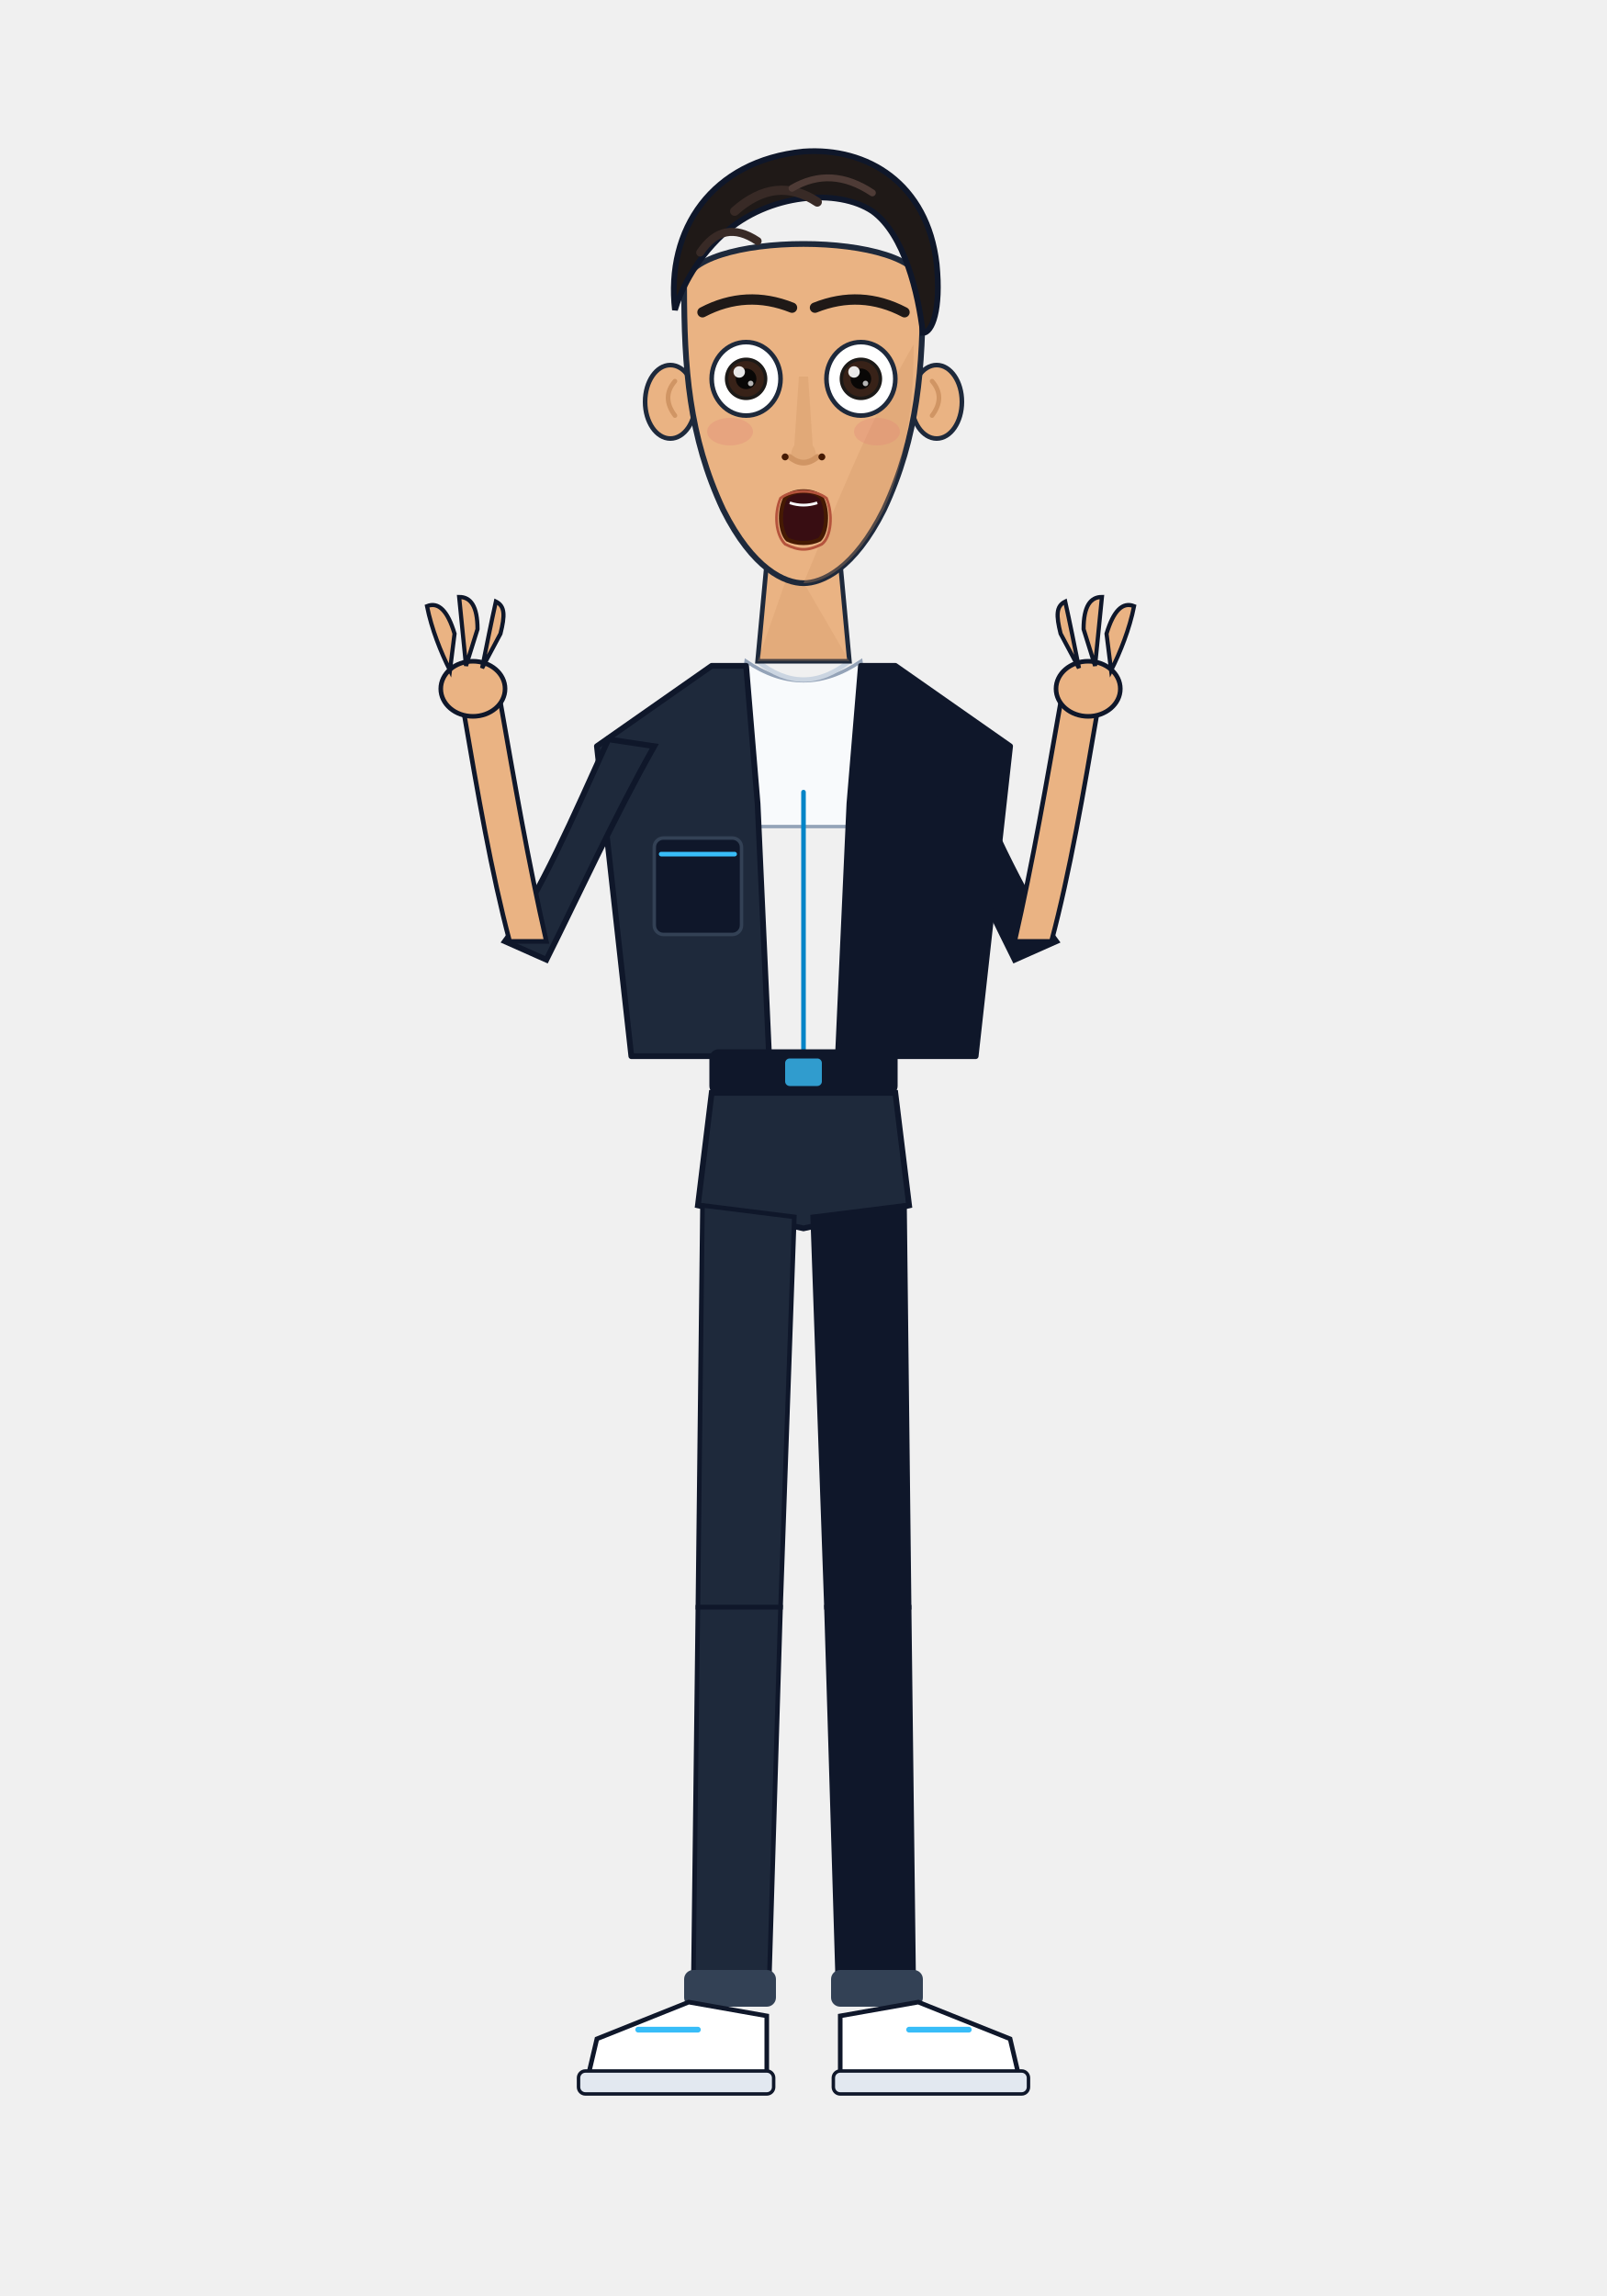
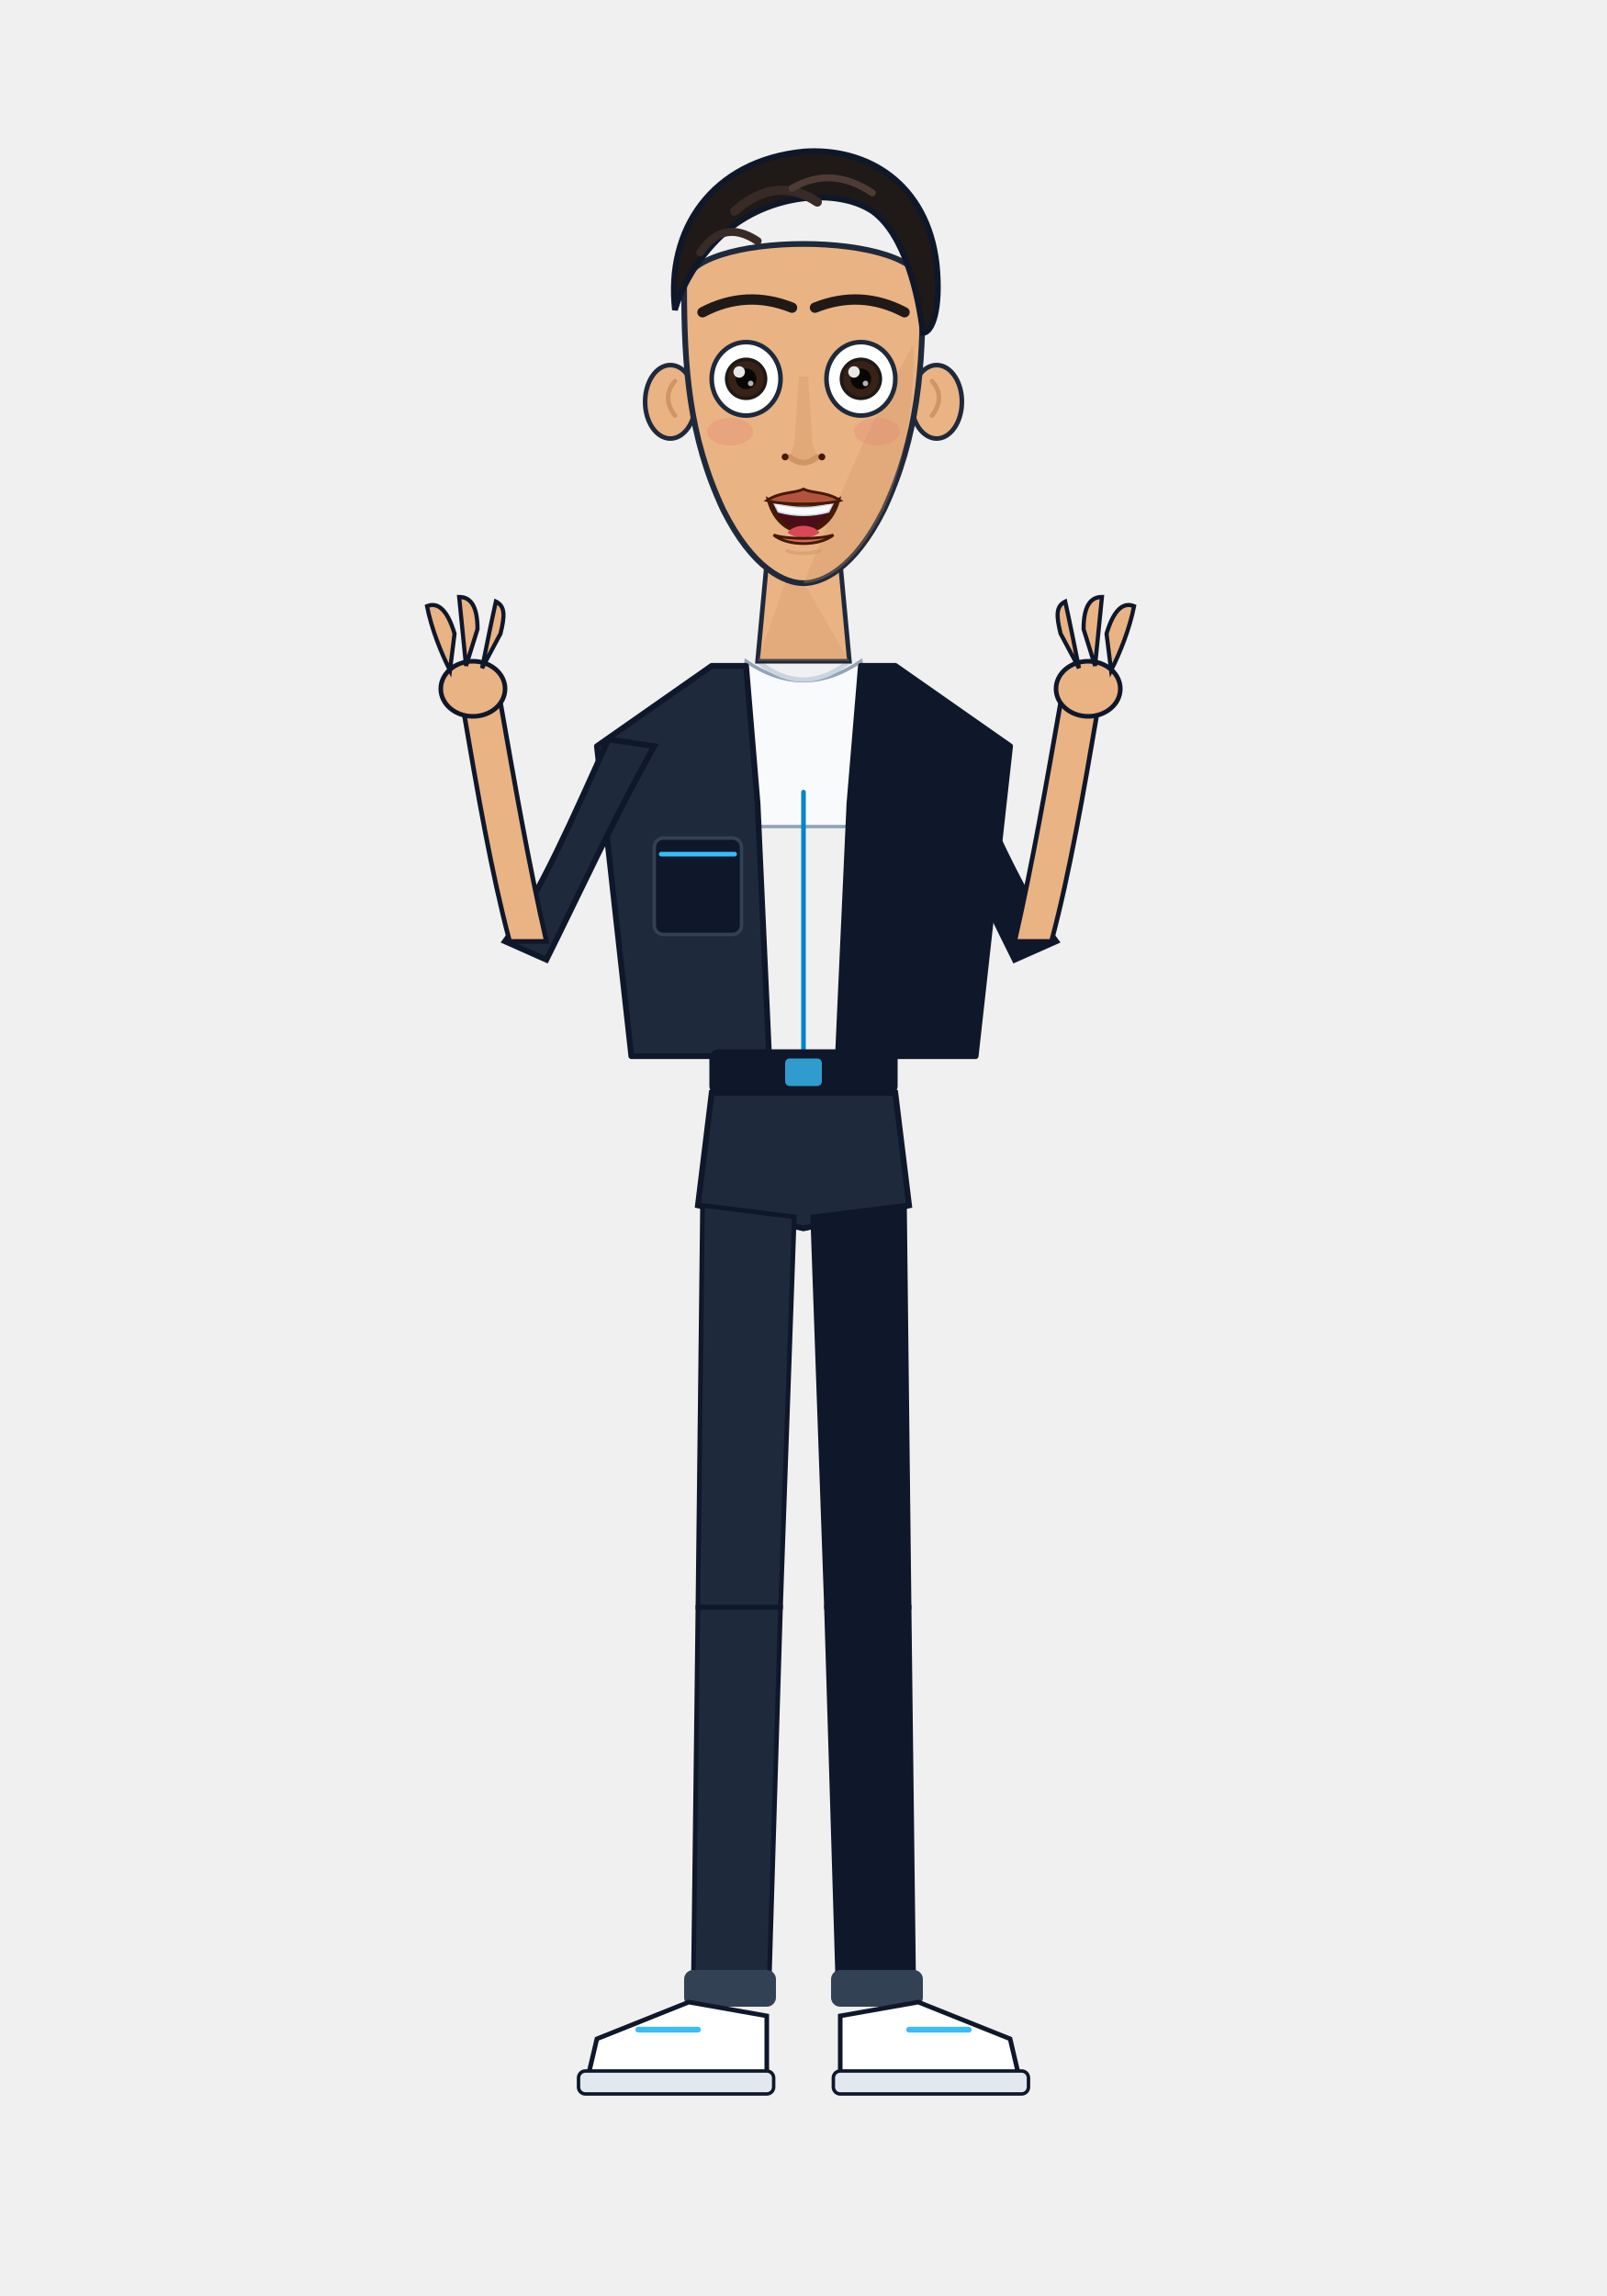
<svg xmlns="http://www.w3.org/2000/svg" viewBox="-100 50 700 1000" width="700" height="1000">
  <g id="modern_character_root">
    <path d="M 210 526 L 290 526 L 296 575 L 250 585 L 204 575 Z" fill="#1e293b" stroke="#0f172a" stroke-width="2.5" />
    <path d="M 206 575 L 246 580 L 240 750 L 204 750 Z" fill="#1e293b" stroke="#0f172a" stroke-width="2" />
    <path d="M 204 750 L 240 750 L 235 915 L 202 915 Z" fill="#1e293b" stroke="#0f172a" stroke-width="2" />
    <rect x="198" y="908" width="40" height="16" rx="4" fill="#334155" />
    <path d="M 254 580 L 294 575 L 296 750 L 260 750 Z" fill="#0f172a" stroke="#0f172a" stroke-width="2" />
    <path d="M 260 750 L 296 750 L 298 915 L 265 915 Z" fill="#0f172a" stroke="#0f172a" stroke-width="2" />
    <rect x="262" y="908" width="40" height="16" rx="4" fill="#334155" />
    <path d="M 156 955 L 234 955 L 234 928 L 200 922 L 160 938 Z" fill="#ffffff" stroke="#0f172a" stroke-width="2" />
    <rect x="152" y="952" width="85" height="10" rx="3" fill="#e2e8f0" stroke="#0f172a" stroke-width="1.5" />
    <line x1="178" y1="934" x2="204" y2="934" stroke="#38bdf8" stroke-width="2.5" stroke-linecap="round" />
    <path d="M 266 955 L 344 955 L 340 938 L 300 922 L 266 928 Z" fill="#ffffff" stroke="#0f172a" stroke-width="2" />
    <rect x="263" y="952" width="85" height="10" rx="3" fill="#e2e8f0" stroke="#0f172a" stroke-width="1.5" />
    <line x1="296" y1="934" x2="322" y2="934" stroke="#38bdf8" stroke-width="2.5" stroke-linecap="round" />
    <path d="M 225 338 Q 250 355 275 338 L 285 410 L 215 410 Z" fill="#f8fafc" stroke="#94a3b8" stroke-width="1.5" />
    <path d="M 230 338 Q 250 354 270 338" stroke="#cbd5e1" stroke-width="2" fill="none" />
    <path d="M 210 340 L 160 375 L 175 510 L 235 510 L 230 400 L 225 340 Z" fill="#1e293b" stroke="#0f172a" stroke-width="2.5" stroke-linejoin="round" />
    <path d="M 290 340 L 340 375 L 325 510 L 265 510 L 270 400 L 275 340 Z" fill="#0f172a" stroke="#0f172a" stroke-width="2.5" stroke-linejoin="round" />
    <line x1="250" y1="395" x2="250" y2="510" stroke="#0284c7" stroke-width="2" stroke-linecap="round" />
    <rect x="185" y="415" width="38" height="42" rx="4" fill="#0f172a" stroke="#334155" stroke-width="1.5" />
    <line x1="188" y1="422" x2="220" y2="422" stroke="#38bdf8" stroke-width="2" stroke-linecap="round" />
    <rect x="210" y="508" width="80" height="18" rx="3" fill="#0f172a" stroke="#0f172a" stroke-width="2" />
    <rect x="242" y="511" width="16" height="12" rx="2" fill="#38bdf8" opacity="0.8" />
    <path d="M 165 372 C 150 405, 135 440, 120 460 L 138 468 C 152 440, 168 405, 185 375 Z" fill="#1e293b" stroke="#0f172a" stroke-width="2.5" />
    <path d="M 122 460 C 114 430, 108 395, 102 360 L 118 356 C 124 390, 130 425, 138 460 Z" fill="#eab383" stroke="#0f172a" stroke-width="2" />
    <ellipse cx="106" cy="350" rx="14" ry="12" fill="#eab383" stroke="#0f172a" stroke-width="2" />
    <path d="M 96 342 C 92 334, 88 324, 86 314 C 91 312, 95 316, 98 326 Z" fill="#eab383" stroke="#0f172a" stroke-width="1.8" />
    <path d="M 103 340 C 102 330, 101 320, 100 310 C 105 310, 108 314, 108 324 Z" fill="#eab383" stroke="#0f172a" stroke-width="1.8" />
    <path d="M 110 341 C 112 331, 114 321, 116 312 C 120 314, 120 318, 118 326 Z" fill="#eab383" stroke="#0f172a" stroke-width="1.8" />
    <path d="M 315 372 C 330 405, 345 440, 360 460 L 342 468 C 328 440, 312 405, 295 375 Z" fill="#0f172a" stroke="#0f172a" stroke-width="2.5" />
    <path d="M 358 460 C 366 430, 372 395, 378 360 L 362 356 C 356 390, 350 425, 342 460 Z" fill="#eab383" stroke="#0f172a" stroke-width="2" />
    <ellipse cx="374" cy="350" rx="14" ry="12" fill="#eab383" stroke="#0f172a" stroke-width="2" />
    <path d="M 384 342 C 388 334, 392 324, 394 314 C 389 312, 385 316, 382 326 Z" fill="#eab383" stroke="#0f172a" stroke-width="1.8" />
    <path d="M 377 340 C 378 330, 379 320, 380 310 C 375 310, 372 314, 372 324 Z" fill="#eab383" stroke="#0f172a" stroke-width="1.8" />
    <path d="M 370 341 C 368 331, 366 321, 364 312 C 360 314, 360 318, 362 326 Z" fill="#eab383" stroke="#0f172a" stroke-width="1.8" />
    <path d="M 234 295 L 230 338 L 270 338 L 266 295 Z" fill="#eab383" stroke="#1e293b" stroke-width="2" />
    <path d="M 245 295 L 230 338 L 270 338 Z" fill="#d09564" opacity="0.25" />
    <ellipse cx="192" cy="225" rx="11" ry="16" fill="#eab383" stroke="#1e293b" stroke-width="2" />
    <path d="M 194 216 Q 188 223 194 231" stroke="#d09564" stroke-width="2" fill="none" stroke-linecap="round" />
    <ellipse cx="308" cy="225" rx="11" ry="16" fill="#eab383" stroke="#1e293b" stroke-width="2" />
    <path d="M 306 216 Q 312 223 306 231" stroke="#d09564" stroke-width="2" fill="none" stroke-linecap="round" />
    <path d="M 198 175               C 198 150, 302 150, 302 175               C 302 210, 300 240, 285 272               C 272 298, 258 304, 250 304               C 242 304, 228 298, 215 272               C 200 240, 198 210, 198 175 Z" fill="#eab383" stroke="#1e293b" stroke-width="2.5" />
    <path d="M 250 304 C 258 304, 272 298, 285 272 C 295 250, 298 225, 298 200 C 280 230, 260 280, 250 304 Z" fill="#d09564" opacity="0.3" />
    <ellipse cx="218" cy="238" rx="10" ry="6" fill="#e28878" opacity="0.35" />
    <ellipse cx="282" cy="238" rx="10" ry="6" fill="#e28878" opacity="0.35" />
    <path d="M 194 185              C 190 150, 210 120, 250 116              C 278 114, 304 130, 308 165              C 310 185, 306 195, 302 195              C 300 178, 294 152, 280 142              C 265 132, 235 134, 215 152              C 202 164, 196 178, 194 185 Z" fill="#1f1917" stroke="#0f172a" stroke-width="2.5" />
    <path d="M 220 142 Q 238 126 256 138" stroke="#382a26" stroke-width="4" stroke-linecap="round" fill="none" />
    <path d="M 245 132 Q 262 122 280 134" stroke="#4e3b36" stroke-width="3" stroke-linecap="round" fill="none" />
    <path d="M 205 160 Q 215 145 230 155" stroke="#382a26" stroke-width="3.5" stroke-linecap="round" fill="none" />
    <path d="M 206 186 Q 225 176 245 184" stroke="#1f1917" stroke-width="4.5" stroke-linecap="round" fill="none" />
    <path d="M 255 184 Q 275 176 294 186" stroke="#1f1917" stroke-width="4.5" stroke-linecap="round" fill="none" />
    <ellipse cx="225" cy="215" rx="15" ry="16" fill="#ffffff" stroke="#1e293b" stroke-width="2" />
    <circle cx="225" cy="215" r="8.5" fill="#382218" stroke="#1c1917" stroke-width="1.5" />
    <circle cx="225" cy="215" r="4.5" fill="#090706" />
    <circle cx="222" cy="212" r="2.5" fill="#ffffff" opacity="0.9" />
    <circle cx="227" cy="217" r="1.2" fill="#ffffff" opacity="0.7" />
    <ellipse cx="275" cy="215" rx="15" ry="16" fill="#ffffff" stroke="#1e293b" stroke-width="2" />
    <circle cx="275" cy="215" r="8.5" fill="#382218" stroke="#1c1917" stroke-width="1.5" />
    <circle cx="275" cy="215" r="4.5" fill="#090706" />
    <circle cx="272" cy="212" r="2.5" fill="#ffffff" opacity="0.9" />
    <circle cx="277" cy="217" r="1.2" fill="#ffffff" opacity="0.7" />
    <path d="M 248 214 L 246 244 Q 242 250 250 252 Q 258 250 254 244 L 252 214" fill="#d09564" opacity="0.35" />
    <path d="M 244 249 Q 250 254 256 249" stroke="#d09564" stroke-width="2.5" stroke-linecap="round" fill="none" />
    <circle cx="242" cy="249" r="1.5" fill="#451a03" />
    <circle cx="258" cy="249" r="1.5" fill="#451a03" />
-     <path d="M 242 267 C 245 263, 255 263, 258 267 C 261 273, 260 282, 257 285 C 253 287, 247 287, 243 285 C 240 282, 239 273, 242 267 Z" fill="#380d12" stroke="#451a03" stroke-width="1.8" />
-     <path d="M 244 269 Q 250 271 256 269" stroke="#f8fafc" stroke-width="1.2" fill="none" />
-     <path d="M 240 267 C 245 263, 255 263, 260 267 C 263 274, 262 284, 258 287 C 252 290, 248 290, 242 287 C 238 283, 237 274, 240 267 Z" stroke="#b4533c" stroke-width="1.2" fill="none" />
+     <path d="M 235 268 C 240 286, 260 286, 265 268 C 258 272, 242 272, 235 268 Z" fill="#4a0e17" stroke="#451a03" stroke-width="1.8" />
+     <path d="M 237 269 Q 250 273 263 269 L 261 273 Q 250 276 239 273 Z" fill="#f8fafc" stroke="#cbd5e1" stroke-width="0.6" />
+     <path d="M 243 282 C 246 278, 254 278, 257 282 C 253 285, 247 285, 243 282 Z" fill="#d94858" />
+     <path d="M 234 268 C 240 264, 246 265, 250 263 C 254 265, 260 264, 266 268 C 260 270, 240 270, 234 268 Z" fill="#b4533c" stroke="#451a03" stroke-width="1.2" />
+     <path d="M 237 283 C 243 288, 257 288, 263 283 C 257 285, 243 285, 237 283 Z" fill="#cf705c" stroke="#451a03" stroke-width="1.2" />
+     <path d="M 243 290 Q 250 292 257 290" stroke="#d09564" stroke-width="1.6" fill="none" opacity="0.5" stroke-linecap="round" />
  </g>
</svg>
